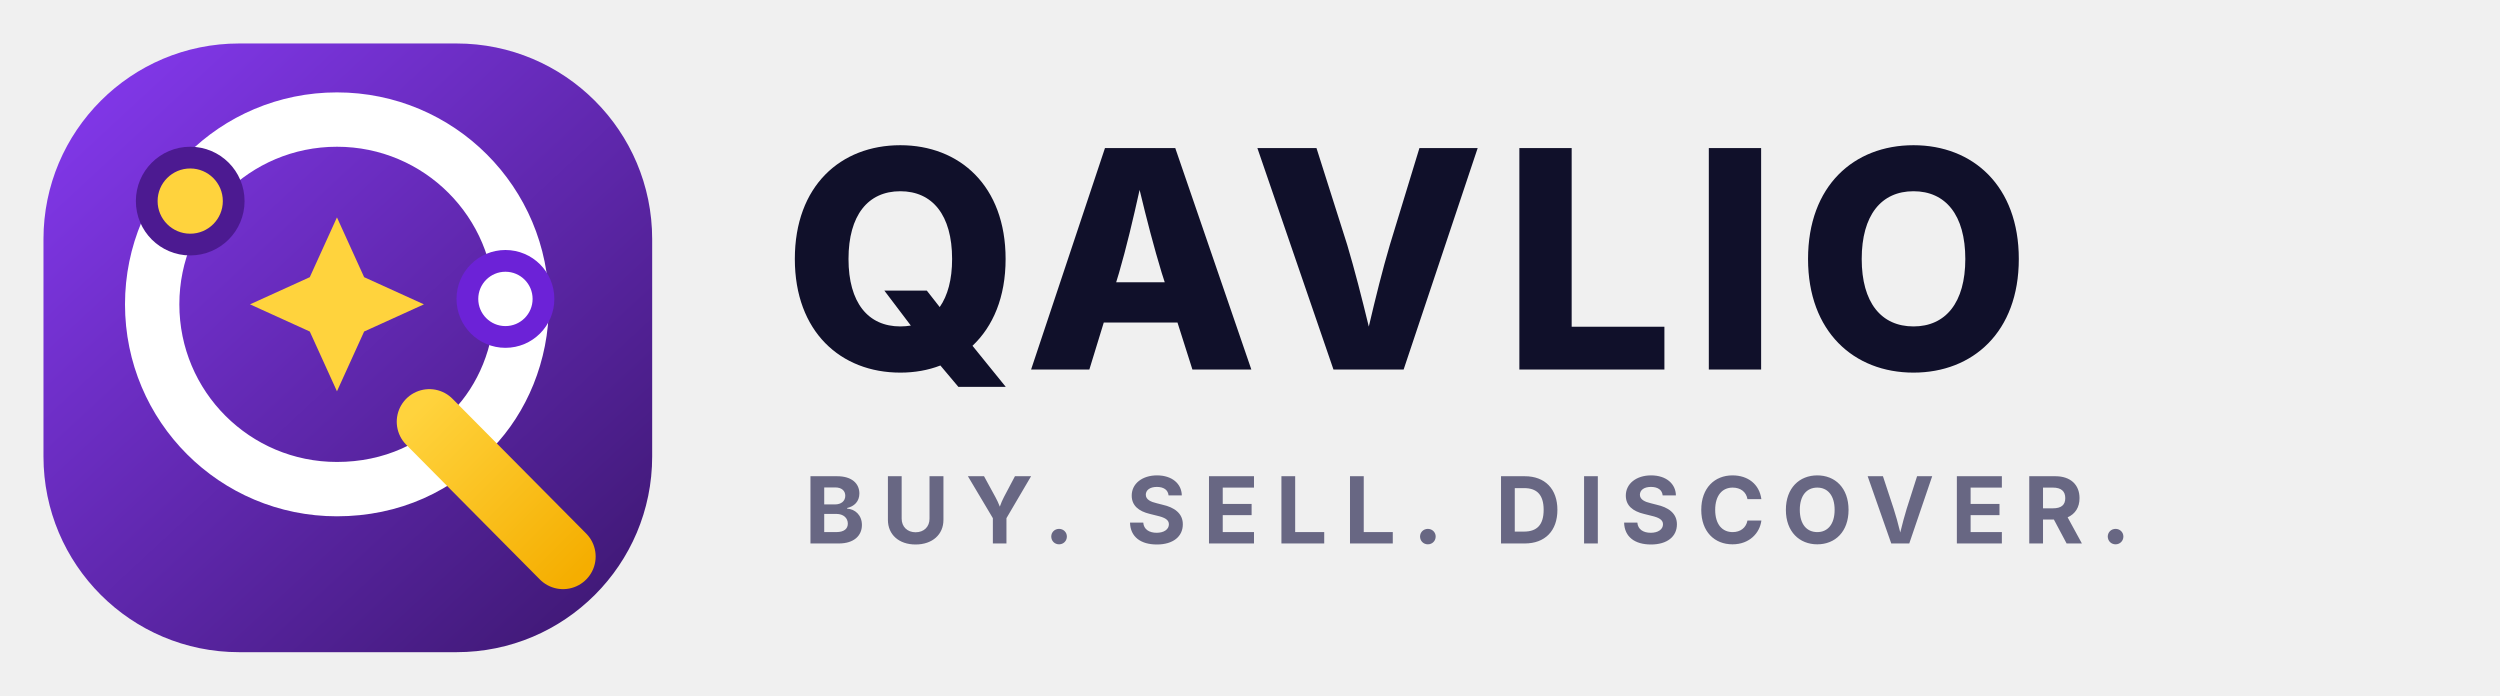
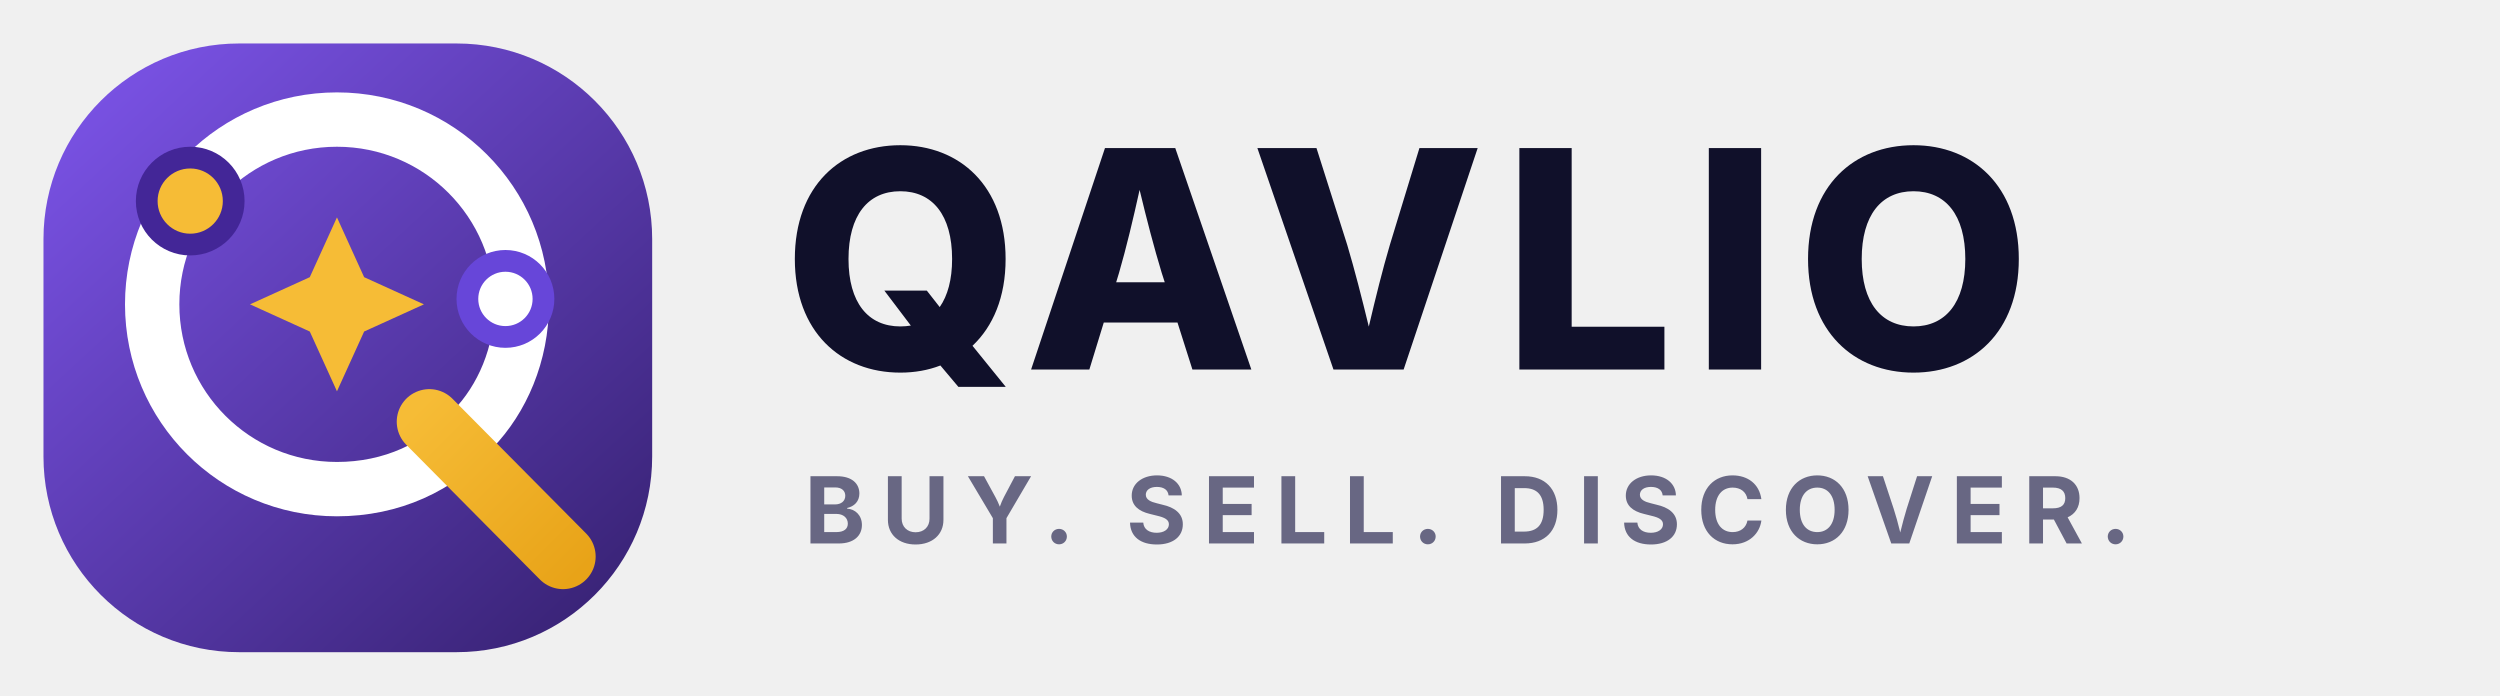
<svg xmlns="http://www.w3.org/2000/svg" width="230" height="64" viewBox="0 0 230 64" fill="none">
  <defs>
    <linearGradient id="qavlio-logo-mark" x1="8" y1="6" x2="58" y2="60" gradientUnits="userSpaceOnUse">
-       <stop stop-color="#8338EC" />
-       <stop offset="1" stop-color="#3C176F" />
+       <stop stop-color="#7B53E7" />
+       <stop offset="1" stop-color="#35206F" />
    </linearGradient>
    <linearGradient id="qavlio-logo-motion" x1="38" y1="38" x2="53" y2="53" gradientUnits="userSpaceOnUse">
-       <stop stop-color="#FFD33D" />
-       <stop offset="1" stop-color="#F5AE00" />
+       <stop stop-color="#F6BC36" />
+       <stop offset="1" stop-color="#E8A318" />
    </linearGradient>
  </defs>
  <rect x="4" y="4" width="56" height="56" rx="18" fill="url(#qavlio-logo-mark)" />
  <path d="M43.5 39.5C40.4 43 36 45 31 45C21.6 45 14 37.4 14 28C14 18.6 21.6 11 31 11C40.4 11 48 18.6 48 28C48 32.6 46.2 36.7 43.5 39.5Z" stroke="white" stroke-width="5" stroke-linecap="round" />
  <path d="M39.5 38.8L51.8 51.2" stroke="url(#qavlio-logo-motion)" stroke-width="6" stroke-linecap="round" />
-   <circle cx="17.5" cy="18.5" r="4" fill="#FFD33D" stroke="#4C1A91" stroke-width="2" />
-   <circle cx="46.5" cy="27.5" r="3.5" fill="white" stroke="#6C22D7" stroke-width="2" />
-   <path d="M28.5 25.5L31 20L33.5 25.5L39 28L33.5 30.5L31 36L28.5 30.5L23 28L28.5 25.5Z" fill="#FFD33D" />
+   <circle cx="17.5" cy="18.5" r="4" fill="#F6BC36" stroke="#432697" stroke-width="2" />
+   <circle cx="46.5" cy="27.5" r="3.5" fill="white" stroke="#6746D9" stroke-width="2" />
+   <path d="M28.5 25.5L31 20L33.5 25.5L39 28L33.5 30.5L31 36L28.5 30.5L23 28L28.5 25.5Z" fill="#F6BC36" />
  <text x="72" y="34" fill="#10102A" font-family="Manrope,Inter,Arial,sans-serif" font-size="28" font-weight="800" letter-spacing="1.6">QAVLIO</text>
  <text x="74" y="50" fill="#292851" opacity=".68" font-family="Manrope,Inter,Arial,sans-serif" font-size="8.5" font-weight="700" letter-spacing="1.5">BUY. SELL. DISCOVER.</text>
</svg>
